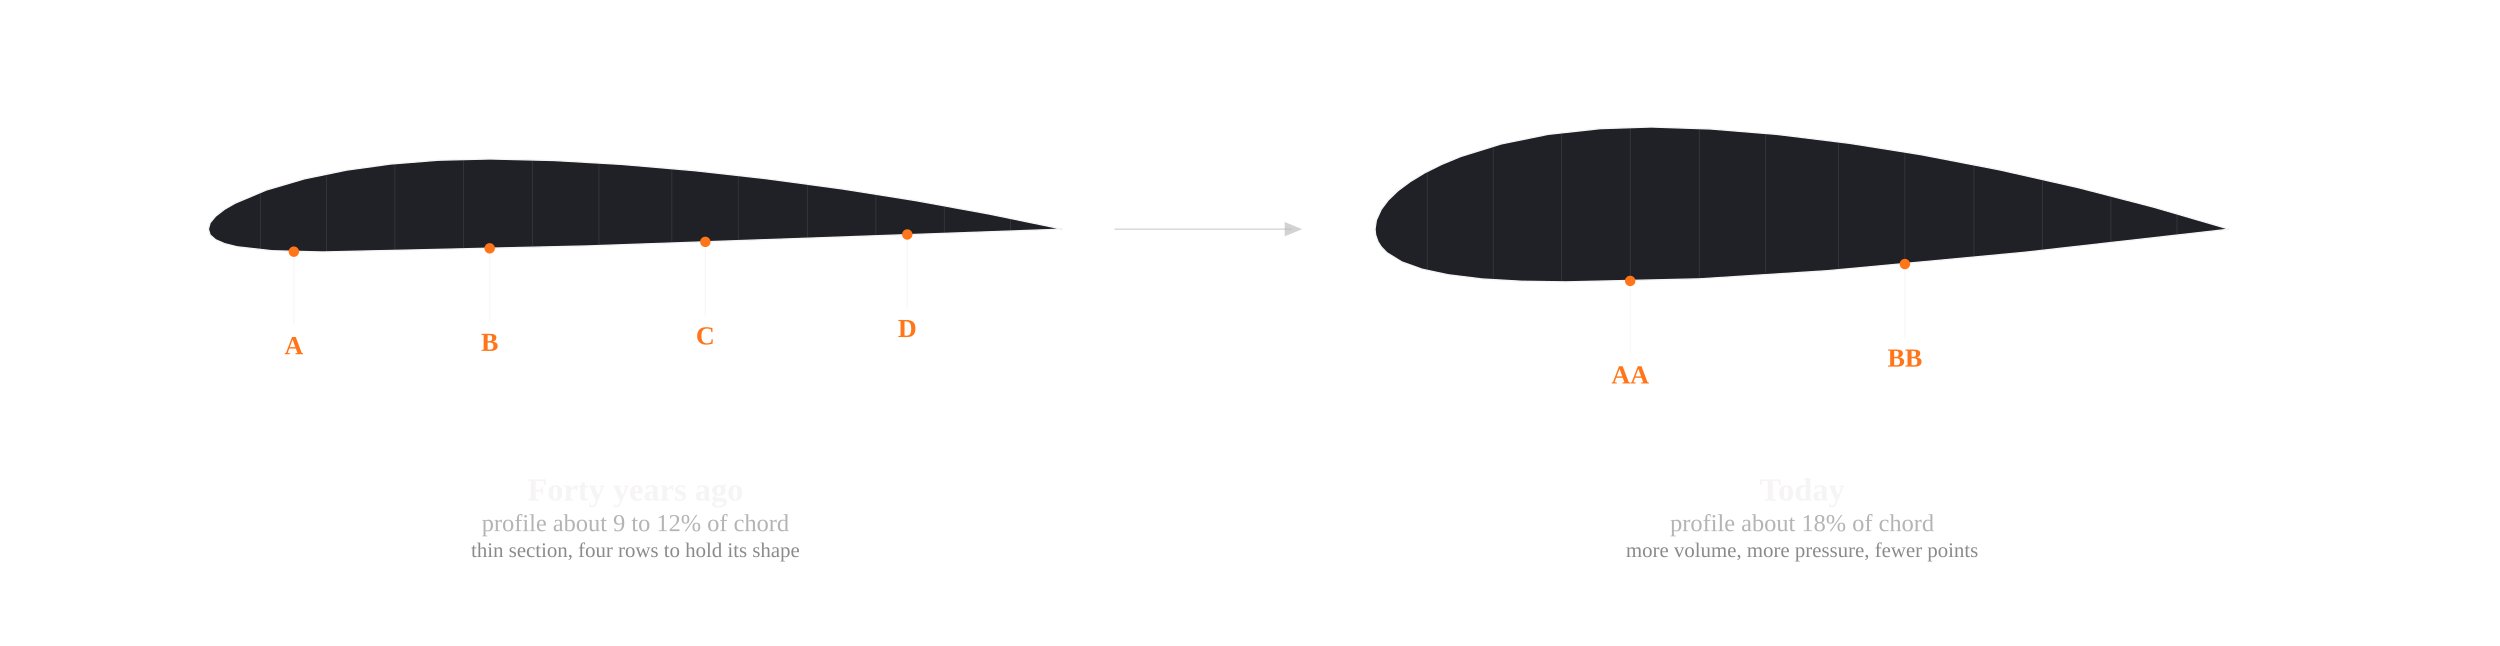
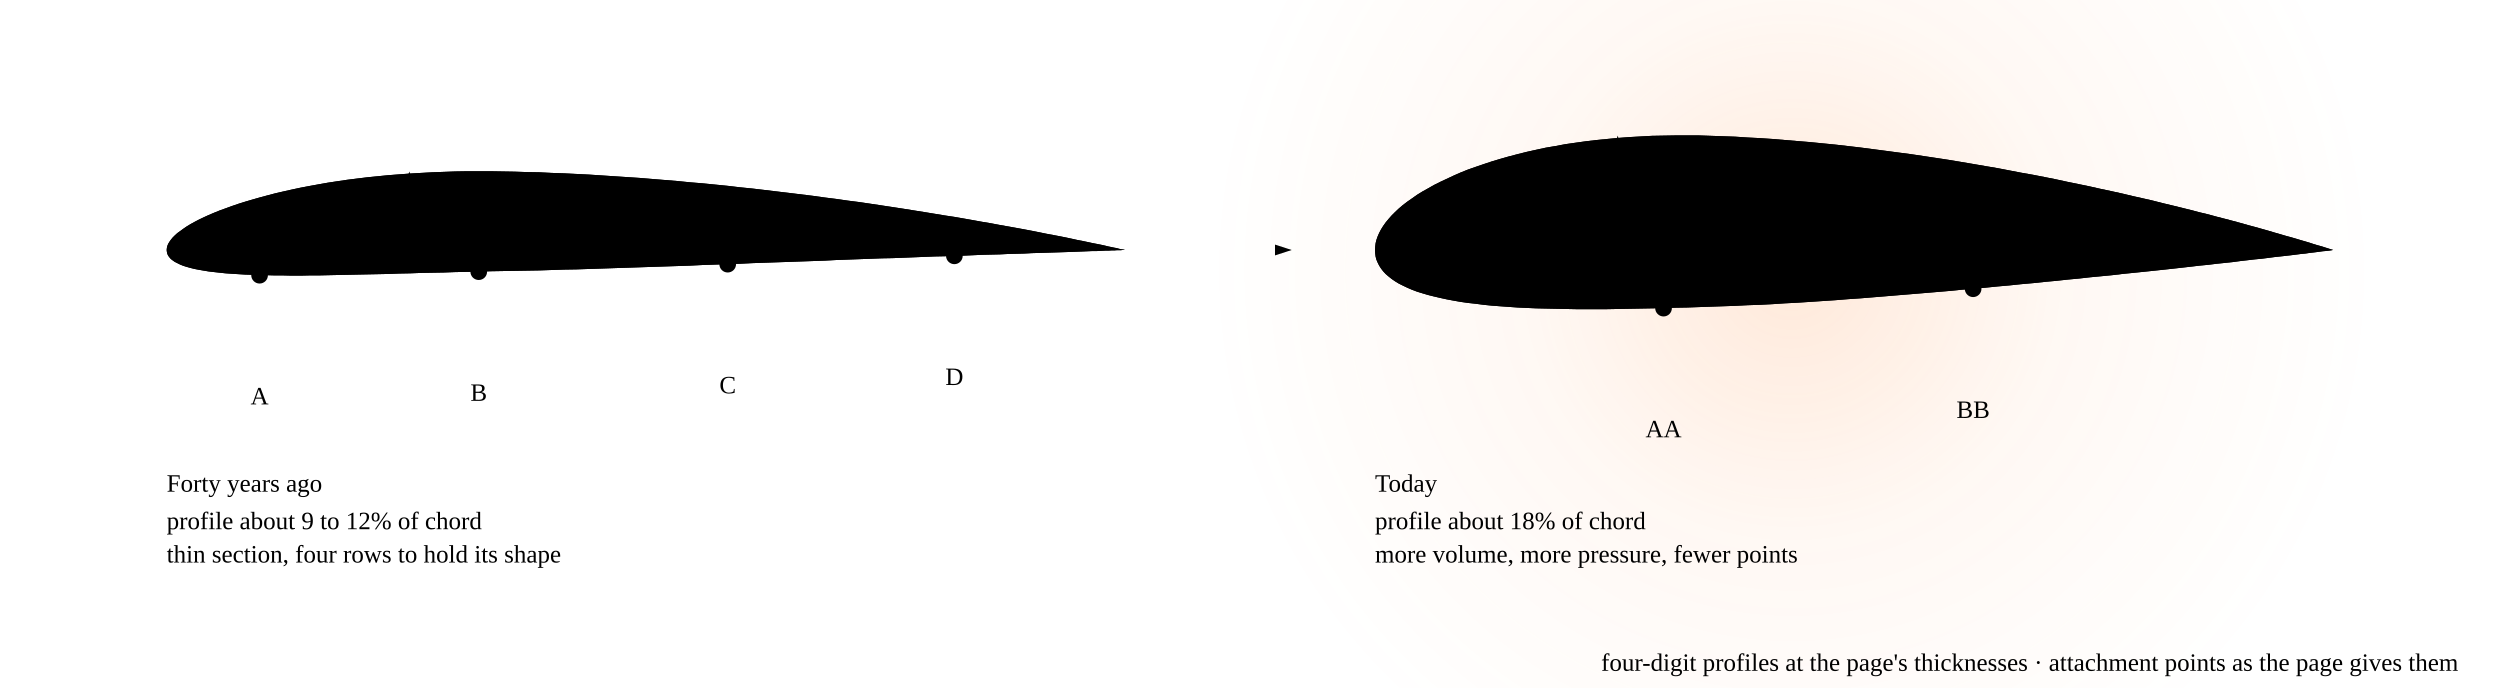
- <svg xmlns="http://www.w3.org/2000/svg" viewBox="0 0 2400 620">
-   <polyline points="282.1,241.6 282.1,311.6" fill="none" stroke="var(--white,#f6f4f4)" stroke-width="1.1" vector-effect="non-scaling-stroke" stroke-linejoin="round" stroke-opacity="0.8" stroke-linecap="round" />
-   <polyline points="470.1,238.4 470.1,308.4" fill="none" stroke="var(--white,#f6f4f4)" stroke-width="1.1" vector-effect="non-scaling-stroke" stroke-linejoin="round" stroke-opacity="0.8" stroke-linecap="round" />
-   <polyline points="677.1,232.2 677.1,302.2" fill="none" stroke="var(--white,#f6f4f4)" stroke-width="1.1" vector-effect="non-scaling-stroke" stroke-linejoin="round" stroke-opacity="0.8" stroke-linecap="round" />
-   <polyline points="871,225.1 871,295.1" fill="none" stroke="var(--white,#f6f4f4)" stroke-width="1.1" vector-effect="non-scaling-stroke" stroke-linejoin="round" stroke-opacity="0.8" stroke-linecap="round" />
-   <polyline points="1565,269.7 1565,339.7" fill="none" stroke="var(--white,#f6f4f4)" stroke-width="1.1" vector-effect="non-scaling-stroke" stroke-linejoin="round" stroke-opacity="0.8" stroke-linecap="round" />
-   <polyline points="1828.7,253.5 1828.7,323.5" fill="none" stroke="var(--white,#f6f4f4)" stroke-width="1.1" vector-effect="non-scaling-stroke" stroke-linejoin="round" stroke-opacity="0.8" stroke-linecap="round" />
-   <polygon points="200,220 201.7,213.9 206.9,207.6 215.5,200.9 225.6,195.1 255.4,182.5 292.1,171.7 332.7,163.3 374.7,157.5 420.7,153.8 470.1,152.6 532.3,154.1 596.5,157.8 666.4,163.8 734.6,171.4 808.7,181.4 879.2,192.6 950.3,205.6 1020,220 564.3,236.1 309.8,241.9 260.9,240.7 227.5,236.9 215.5,233.9 206.9,230.1 201.7,225.5 200,220" fill="#202127" stroke="var(--white,#f6f4f4)" stroke-width="1.3" vector-effect="non-scaling-stroke" stroke-linejoin="round" />
-   <polygon points="1320,220 1321.3,211.3 1326,201 1332.7,192.1 1341.9,183.2 1353.6,174.5 1367.5,166 1383.8,157.9 1402.1,150.3 1441,138.2 1486,129 1536,123.5 1585,121.9 1641.8,123.8 1705.8,129 1775.7,137.6 1844.3,148.5 1919.3,163 1995.1,180.1 2067.3,198.8 2140,220 1942.7,242.3 1754.2,259.9 1631.3,267.7 1503.6,270.6 1460.8,270 1422.6,267.8 1389.7,263.7 1365.1,258.4 1345.6,251.4 1331.4,242.6 1326,237 1322.9,232.1 1320.6,225.6 1320,220" fill="#202127" stroke="var(--white,#f6f4f4)" stroke-width="1.3" vector-effect="non-scaling-stroke" stroke-linejoin="round" />
-   <polyline points="250.1,184.4 250.1,239.9" fill="none" stroke="#b4b4b4" stroke-width="0.6" vector-effect="non-scaling-stroke" stroke-linejoin="round" stroke-opacity="0.2" stroke-linecap="round" />
-   <polyline points="313.5,166.9 313.5,241.8" fill="none" stroke="#b4b4b4" stroke-width="0.6" vector-effect="non-scaling-stroke" stroke-linejoin="round" stroke-opacity="0.2" stroke-linecap="round" />
-   <polyline points="379.1,157 379.1,240.7" fill="none" stroke="#b4b4b4" stroke-width="0.6" vector-effect="non-scaling-stroke" stroke-linejoin="round" stroke-opacity="0.2" stroke-linecap="round" />
-   <polyline points="445,152.9 445,239" fill="none" stroke="#b4b4b4" stroke-width="0.6" vector-effect="non-scaling-stroke" stroke-linejoin="round" stroke-opacity="0.2" stroke-linecap="round" />
-   <polyline points="511.3,153.3 511.3,237.6" fill="none" stroke="#b4b4b4" stroke-width="0.6" vector-effect="non-scaling-stroke" stroke-linejoin="round" stroke-opacity="0.2" stroke-linecap="round" />
-   <polyline points="575,156.3 575,235.8" fill="none" stroke="#b4b4b4" stroke-width="0.6" vector-effect="non-scaling-stroke" stroke-linejoin="round" stroke-opacity="0.2" stroke-linecap="round" />
-   <polyline points="645,161.7 645,233.4" fill="none" stroke="#b4b4b4" stroke-width="0.6" vector-effect="non-scaling-stroke" stroke-linejoin="round" stroke-opacity="0.2" stroke-linecap="round" />
-   <polyline points="708.7,168.3 708.7,231" fill="none" stroke="#b4b4b4" stroke-width="0.6" vector-effect="non-scaling-stroke" stroke-linejoin="round" stroke-opacity="0.2" stroke-linecap="round" />
-   <polyline points="775,176.6 775,228.6" fill="none" stroke="#b4b4b4" stroke-width="0.6" vector-effect="non-scaling-stroke" stroke-linejoin="round" stroke-opacity="0.2" stroke-linecap="round" />
-   <polyline points="840.9,186.3 840.9,226.2" fill="none" stroke="#b4b4b4" stroke-width="0.6" vector-effect="non-scaling-stroke" stroke-linejoin="round" stroke-opacity="0.2" stroke-linecap="round" />
-   <polyline points="906.5,197.4 906.5,223.9" fill="none" stroke="#b4b4b4" stroke-width="0.6" vector-effect="non-scaling-stroke" stroke-linejoin="round" stroke-opacity="0.2" stroke-linecap="round" />
-   <polyline points="969.9,209.5 969.9,221.7" fill="none" stroke="#b4b4b4" stroke-width="0.6" vector-effect="non-scaling-stroke" stroke-linejoin="round" stroke-opacity="0.2" stroke-linecap="round" />
-   <polyline points="1370.1,164.6 1370.1,259.7" fill="none" stroke="#b4b4b4" stroke-width="0.6" vector-effect="non-scaling-stroke" stroke-linejoin="round" stroke-opacity="0.2" stroke-linecap="round" />
-   <polyline points="1433.5,140.2 1433.5,268.6" fill="none" stroke="#b4b4b4" stroke-width="0.6" vector-effect="non-scaling-stroke" stroke-linejoin="round" stroke-opacity="0.2" stroke-linecap="round" />
-   <polyline points="1499.1,127.1 1499.1,270.6" fill="none" stroke="#b4b4b4" stroke-width="0.6" vector-effect="non-scaling-stroke" stroke-linejoin="round" stroke-opacity="0.2" stroke-linecap="round" />
-   <polyline points="1565,122.1 1565,269.7" fill="none" stroke="#b4b4b4" stroke-width="0.6" vector-effect="non-scaling-stroke" stroke-linejoin="round" stroke-opacity="0.2" stroke-linecap="round" />
-   <polyline points="1631.3,123.3 1631.3,267.7" fill="none" stroke="#b4b4b4" stroke-width="0.6" vector-effect="non-scaling-stroke" stroke-linejoin="round" stroke-opacity="0.2" stroke-linecap="round" />
-   <polyline points="1695,128 1695,264.2" fill="none" stroke="#b4b4b4" stroke-width="0.6" vector-effect="non-scaling-stroke" stroke-linejoin="round" stroke-opacity="0.2" stroke-linecap="round" />
-   <polyline points="1765,136.1 1765,259" fill="none" stroke="#b4b4b4" stroke-width="0.6" vector-effect="non-scaling-stroke" stroke-linejoin="round" stroke-opacity="0.2" stroke-linecap="round" />
-   <polyline points="1828.7,145.9 1828.7,253.5" fill="none" stroke="#b4b4b4" stroke-width="0.6" vector-effect="non-scaling-stroke" stroke-linejoin="round" stroke-opacity="0.2" stroke-linecap="round" />
-   <polyline points="1895,158 1895,247.1" fill="none" stroke="#b4b4b4" stroke-width="0.6" vector-effect="non-scaling-stroke" stroke-linejoin="round" stroke-opacity="0.2" stroke-linecap="round" />
-   <polyline points="1960.9,172.1 1960.9,240.4" fill="none" stroke="#b4b4b4" stroke-width="0.6" vector-effect="non-scaling-stroke" stroke-linejoin="round" stroke-opacity="0.2" stroke-linecap="round" />
-   <polyline points="2026.5,187.9 2026.5,233.3" fill="none" stroke="#b4b4b4" stroke-width="0.6" vector-effect="non-scaling-stroke" stroke-linejoin="round" stroke-opacity="0.2" stroke-linecap="round" />
-   <polyline points="2089.9,205.1 2089.9,226.1" fill="none" stroke="#b4b4b4" stroke-width="0.6" vector-effect="non-scaling-stroke" stroke-linejoin="round" stroke-opacity="0.2" stroke-linecap="round" />
-   <circle cx="282.1" cy="241.6" r="5" fill="var(--orange,#ff7517)" />
-   <circle cx="470.1" cy="238.4" r="5" fill="var(--orange,#ff7517)" />
-   <circle cx="677.1" cy="232.2" r="5" fill="var(--orange,#ff7517)" />
-   <circle cx="871" cy="225.1" r="5" fill="var(--orange,#ff7517)" />
-   <circle cx="1565" cy="269.7" r="5" fill="var(--orange,#ff7517)" />
-   <circle cx="1828.7" cy="253.5" r="5" fill="var(--orange,#ff7517)" />
-   <line x1="1070" y1="220" x2="1240" y2="220" fill="none" stroke="#b4b4b4" stroke-width="1.2" vector-effect="non-scaling-stroke" stroke-linejoin="round" stroke-opacity="0.6" />
-   <polygon points="1250,220 1233.3,226.9 1233.3,213.1" fill="#b4b4b4" fill-opacity="0.6" />
-   <text x="282.1" y="331.6" text-anchor="middle" dominant-baseline="central" font-family="var(--font-body,'DM Sans',sans-serif)" font-size="25" font-weight="600" fill="var(--orange,#ff7517)">A</text>
-   <text x="470.1" y="328.4" text-anchor="middle" dominant-baseline="central" font-family="var(--font-body,'DM Sans',sans-serif)" font-size="25" font-weight="600" fill="var(--orange,#ff7517)">B</text>
-   <text x="677.1" y="322.2" text-anchor="middle" dominant-baseline="central" font-family="var(--font-body,'DM Sans',sans-serif)" font-size="25" font-weight="600" fill="var(--orange,#ff7517)">C</text>
-   <text x="871" y="315.1" text-anchor="middle" dominant-baseline="central" font-family="var(--font-body,'DM Sans',sans-serif)" font-size="25" font-weight="600" fill="var(--orange,#ff7517)">D</text>
-   <text x="610" y="470" text-anchor="middle" dominant-baseline="central" font-family="var(--font-display,'Poppins',sans-serif)" font-size="31.1" font-weight="600" fill="var(--white,#f6f4f4)">Forty years ago</text>
-   <text x="610" y="502" text-anchor="middle" dominant-baseline="central" font-family="var(--font-body,'DM Sans',sans-serif)" font-size="23.4" font-weight="400" fill="#b4b4b4">profile about 9 to 12% of chord</text>
-   <text x="610" y="528" text-anchor="middle" dominant-baseline="central" font-family="var(--font-body,'DM Sans',sans-serif)" font-size="20" font-weight="400" fill="#8a8a8a">thin section, four rows to hold its shape</text>
-   <text x="1565" y="359.7" text-anchor="middle" dominant-baseline="central" font-family="var(--font-body,'DM Sans',sans-serif)" font-size="25" font-weight="600" fill="var(--orange,#ff7517)">AA</text>
-   <text x="1828.7" y="343.5" text-anchor="middle" dominant-baseline="central" font-family="var(--font-body,'DM Sans',sans-serif)" font-size="25" font-weight="600" fill="var(--orange,#ff7517)">BB</text>
-   <text x="1730" y="470" text-anchor="middle" dominant-baseline="central" font-family="var(--font-display,'Poppins',sans-serif)" font-size="31.1" font-weight="600" fill="var(--white,#f6f4f4)">Today</text>
-   <text x="1730" y="502" text-anchor="middle" dominant-baseline="central" font-family="var(--font-body,'DM Sans',sans-serif)" font-size="23.4" font-weight="400" fill="#b4b4b4">profile about 18% of chord</text>
-   <text x="1730" y="528" text-anchor="middle" dominant-baseline="central" font-family="var(--font-body,'DM Sans',sans-serif)" font-size="20" font-weight="400" fill="#8a8a8a">more volume, more pressure, fewer points</text>
+ <svg xmlns="http://www.w3.org/2000/svg" class="dk dk-cs-foil" viewBox="0 0 1200 330" role="img" aria-labelledby="dk-cs-foil-t dk-cs-foil-d">
+   <defs>
+     <radialGradient id="dk-cs-foil-glow">
+       <stop offset="0" stop-color="#ff7517" stop-opacity=".16" />
+       <stop offset=".45" stop-color="#ff7517" stop-opacity=".05" />
+       <stop offset="1" stop-color="#ff7517" stop-opacity="0" />
+     </radialGradient>
+   </defs>
+   <circle cx="860" cy="130" r="280" fill="url(#dk-cs-foil-glow)" />
+   <path class="f" d="M80,120 L80.1,119 L80.3,118.1 L80.7,117.1 L81.3,116.1 L82,115.1 L82.9,114 L83.9,113 L85.1,111.9 L86.5,110.9 L88,109.8 L89.6,108.7 L91.4,107.6 L93.4,106.5 L95.5,105.4 L97.8,104.3 L100.2,103.2 L102.8,102.1 L105.5,101 L108.3,100 L111.3,98.9 L114.5,97.8 L117.7,96.8 L121.1,95.8 L124.6,94.8 L128.3,93.8 L132.1,92.8 L136,91.9 L140,91 L144.2,90.1 L148.4,89.3 L152.8,88.5 L157.3,87.7 L161.9,87 L166.6,86.3 L171.4,85.7 L176.3,85.1 L181.3,84.6 L186.3,84.1 L191.5,83.7 L196.8,83.3 L202.1,83 L207.5,82.7 L213,82.5 L218.5,82.3 L224.1,82.2 L229.8,82.2 L235.5,82.2 L241.2,82.3 L247.1,82.4 L252.9,82.6 L258.8,82.7 L264.8,83 L270.7,83.2 L276.7,83.5 L282.7,83.8 L288.8,84.2 L294.8,84.6 L300.9,85 L307,85.4 L313,85.9 L319.1,86.4 L325.2,86.9 L331.2,87.5 L337.3,88 L343.3,88.6 L349.3,89.2 L355.2,89.9 L361.2,90.5 L367.1,91.2 L372.9,91.9 L378.8,92.6 L384.5,93.3 L390.2,94 L395.9,94.8 L401.5,95.5 L407,96.3 L412.5,97 L417.9,97.8 L423.2,98.6 L428.5,99.4 L433.7,100.2 L438.7,101 L443.7,101.8 L448.6,102.6 L453.4,103.4 L458.1,104.1 L462.7,104.9 L467.2,105.7 L471.6,106.5 L475.8,107.2 L480,108 L484,108.7 L487.9,109.4 L491.7,110.1 L495.4,110.8 L498.9,111.5 L502.3,112.2 L505.5,112.8 L508.7,113.4 L511.7,114 L514.5,114.6 L517.2,115.2 L519.8,115.7 L522.2,116.2 L524.5,116.7 L526.6,117.1 L528.6,117.5 L530.4,117.9 L532,118.3 L533.5,118.6 L534.9,118.9 L536.1,119.1 L537.1,119.4 L538,119.6 L538.7,119.7 L539.3,119.8 L539.7,119.9 L539.9,120 L540,120 L540,120 L539.9,120 L539.7,120 L539.3,120 L538.7,120 L538,120.1 L537.1,120.1 L536.1,120.1 L534.9,120.2 L533.5,120.2 L532,120.3 L530.4,120.3 L528.6,120.4 L526.6,120.5 L524.5,120.5 L522.2,120.6 L519.8,120.7 L517.2,120.8 L514.5,120.9 L511.7,121 L508.7,121.1 L505.5,121.2 L502.3,121.3 L498.9,121.4 L495.4,121.5 L491.7,121.7 L487.9,121.8 L484,121.9 L480,122.1 L475.8,122.2 L471.6,122.3 L467.2,122.5 L462.7,122.7 L458.1,122.8 L453.4,123 L448.6,123.1 L443.7,123.3 L438.7,123.5 L433.7,123.7 L428.5,123.9 L423.2,124 L417.9,124.2 L412.5,124.4 L407,124.6 L401.5,124.8 L395.9,125.1 L390.2,125.3 L384.5,125.5 L378.8,125.7 L372.9,125.9 L367.1,126.1 L361.2,126.3 L355.2,126.6 L349.3,126.8 L343.3,127 L337.3,127.2 L331.2,127.5 L325.2,127.7 L319.1,127.9 L313,128.1 L307,128.3 L300.9,128.5 L294.8,128.7 L288.8,128.9 L282.7,129.1 L276.7,129.3 L270.7,129.4 L264.8,129.6 L258.8,129.8 L252.9,129.9 L247.1,130 L241.2,130.1 L235.5,130.2 L229.8,130.4 L224.1,130.5 L218.5,130.6 L213,130.8 L207.5,130.9 L202.1,131 L196.8,131.2 L191.5,131.3 L186.3,131.5 L181.3,131.6 L176.3,131.7 L171.4,131.8 L166.6,131.9 L161.9,132 L157.3,132.1 L152.8,132.2 L148.4,132.2 L144.2,132.3 L140,132.3 L136,132.2 L132.1,132.2 L128.3,132.1 L124.6,132.1 L121.1,131.9 L117.7,131.8 L114.5,131.6 L111.3,131.4 L108.3,131.2 L105.5,130.9 L102.8,130.6 L100.2,130.3 L97.8,129.9 L95.5,129.5 L93.4,129.1 L91.4,128.6 L89.6,128.1 L88,127.6 L86.5,127 L85.1,126.3 L83.9,125.7 L82.9,125 L82,124.3 L81.3,123.5 L80.7,122.7 L80.3,121.8 L80.1,120.9 L80,120 Z" />
+   <path class="o" d="M80,120 L80.1,119 L80.3,118.1 L80.7,117.1 L81.3,116.1 L82,115.1 L82.9,114 L83.9,113 L85.1,111.9 L86.5,110.9 L88,109.8 L89.6,108.7 L91.4,107.6 L93.4,106.5 L95.5,105.4 L97.8,104.3 L100.2,103.2 L102.8,102.1 L105.5,101 L108.3,100 L111.3,98.9 L114.5,97.8 L117.7,96.8 L121.1,95.8 L124.6,94.8 L128.3,93.8 L132.1,92.8 L136,91.9 L140,91 L144.2,90.1 L148.4,89.3 L152.8,88.5 L157.3,87.7 L161.9,87 L166.6,86.3 L171.4,85.7 L176.3,85.1 L181.3,84.6 L186.3,84.1 L191.5,83.7 L196.8,83.3 L202.1,83 L207.5,82.7 L213,82.5 L218.5,82.3 L224.1,82.2 L229.8,82.2 L235.5,82.2 L241.2,82.3 L247.1,82.4 L252.9,82.6 L258.8,82.7 L264.8,83 L270.7,83.2 L276.7,83.5 L282.7,83.8 L288.8,84.2 L294.8,84.6 L300.9,85 L307,85.4 L313,85.9 L319.1,86.4 L325.2,86.9 L331.2,87.5 L337.3,88 L343.3,88.6 L349.3,89.2 L355.2,89.9 L361.2,90.5 L367.1,91.2 L372.9,91.9 L378.8,92.6 L384.5,93.3 L390.2,94 L395.9,94.8 L401.5,95.5 L407,96.3 L412.5,97 L417.9,97.8 L423.2,98.6 L428.5,99.4 L433.7,100.2 L438.7,101 L443.7,101.8 L448.6,102.6 L453.4,103.4 L458.1,104.1 L462.7,104.9 L467.2,105.7 L471.6,106.5 L475.8,107.2 L480,108 L484,108.7 L487.9,109.4 L491.7,110.1 L495.4,110.8 L498.9,111.5 L502.3,112.2 L505.5,112.8 L508.7,113.4 L511.7,114 L514.5,114.6 L517.2,115.2 L519.8,115.7 L522.2,116.2 L524.5,116.7 L526.6,117.1 L528.6,117.5 L530.4,117.9 L532,118.3 L533.5,118.6 L534.9,118.9 L536.1,119.1 L537.1,119.4 L538,119.6 L538.7,119.7 L539.3,119.8 L539.7,119.9 L539.9,120 L540,120 L540,120 L539.9,120 L539.7,120 L539.3,120 L538.7,120 L538,120.1 L537.1,120.1 L536.1,120.1 L534.9,120.2 L533.5,120.2 L532,120.3 L530.4,120.3 L528.6,120.4 L526.6,120.5 L524.5,120.5 L522.2,120.6 L519.8,120.7 L517.2,120.8 L514.5,120.9 L511.7,121 L508.7,121.1 L505.5,121.2 L502.3,121.3 L498.9,121.4 L495.4,121.5 L491.7,121.7 L487.9,121.8 L484,121.9 L480,122.1 L475.8,122.2 L471.6,122.3 L467.2,122.5 L462.7,122.7 L458.1,122.8 L453.4,123 L448.6,123.1 L443.7,123.3 L438.7,123.5 L433.7,123.7 L428.5,123.9 L423.2,124 L417.9,124.2 L412.5,124.4 L407,124.6 L401.5,124.8 L395.9,125.1 L390.2,125.3 L384.5,125.5 L378.8,125.7 L372.9,125.9 L367.1,126.1 L361.2,126.3 L355.2,126.6 L349.3,126.8 L343.3,127 L337.3,127.2 L331.2,127.5 L325.2,127.7 L319.1,127.9 L313,128.1 L307,128.3 L300.9,128.5 L294.8,128.7 L288.8,128.9 L282.7,129.1 L276.7,129.3 L270.7,129.4 L264.8,129.6 L258.8,129.8 L252.9,129.9 L247.1,130 L241.2,130.1 L235.5,130.2 L229.8,130.4 L224.1,130.5 L218.5,130.6 L213,130.8 L207.5,130.9 L202.1,131 L196.8,131.2 L191.5,131.3 L186.3,131.5 L181.3,131.6 L176.3,131.7 L171.4,131.8 L166.6,131.9 L161.9,132 L157.3,132.1 L152.8,132.2 L148.4,132.2 L144.2,132.3 L140,132.3 L136,132.2 L132.1,132.2 L128.3,132.1 L124.6,132.1 L121.1,131.9 L117.7,131.8 L114.5,131.6 L111.3,131.4 L108.3,131.2 L105.5,130.9 L102.8,130.6 L100.2,130.3 L97.8,129.9 L95.5,129.5 L93.4,129.1 L91.4,128.6 L89.6,128.1 L88,127.6 L86.5,127 L85.1,126.3 L83.9,125.7 L82.9,125 L82,124.3 L81.3,123.5 L80.7,122.7 L80.3,121.8 L80.1,120.9 L80,120 Z" />
+   <path class="g" d="M86.5,110.9 L86.5,127" />
+   <path class="g" d="M108.3,100 L108.3,131.2" />
+   <path class="g" d="M144.2,90.1 L144.2,132.3" />
+   <path class="g" d="M191.5,83.7 L191.5,131.3" />
+   <path class="g" d="M247.1,82.4 L247.1,130" />
+   <path class="g" d="M307,85.4 L307,128.3" />
+   <path class="g" d="M367.1,91.2 L367.1,126.1" />
+   <path class="g" d="M423.2,98.6 L423.2,124" />
+   <path class="g" d="M471.6,106.5 L471.6,122.3" />
+   <path class="g" d="M508.7,113.4 L508.7,121.1" />
+   <path class="g" d="M532,118.3 L532,120.3" />
+   <path class="h" d="M214.5,130.6 L190.5,130.6" />
+   <path class="h" d="M214.5,82.3 L190.5,82.3" />
+   <path class="h" d="M196.5,129.6 L196.5,83.3" />
+   <path class="fh" d="M196.5,130.6 L194.2,123.6 L198.7,123.6 Z" />
+   <path class="fh" d="M196.5,82.3 L198.7,89.3 L194.2,89.3 Z" />
+   <text x="210.5" y="106.5" class="val" text-anchor="middle" transform="rotate(-90 210.5 106.5)">9–12%</text>
+   <path class="d" d="M124.6,132.1 L124.6,176.1" />
+   <circle class="fa" cx="124.6" cy="132.1" r="4" />
+   <text x="124.6" y="194.1" class="val" text-anchor="middle">A</text>
+   <path class="d" d="M229.8,130.4 L229.8,174.4" />
+   <circle class="fa" cx="229.8" cy="130.4" r="4" />
+   <text x="229.8" y="192.4" class="val" text-anchor="middle">B</text>
+   <path class="d" d="M349.3,126.8 L349.3,170.8" />
+   <circle class="fa" cx="349.3" cy="126.8" r="4" />
+   <text x="349.3" y="188.8" class="val" text-anchor="middle">C</text>
+   <path class="d" d="M458.1,122.8 L458.1,166.8" />
+   <circle class="fa" cx="458.1" cy="122.8" r="4" />
+   <text x="458.1" y="184.8" class="val" text-anchor="middle">D</text>
+   <text x="80" y="236" class="lab">Forty years ago</text>
+   <text x="80" y="254" class="tv">profile about 9 to 12% of chord</text>
+   <text x="80" y="270" class="sub">thin section, four rows to hold its shape</text>
+   <path class="f" d="M660,120 L660.1,118.4 L660.3,116.7 L660.7,115.1 L661.3,113.4 L662,111.8 L662.9,110.1 L663.9,108.5 L665.1,106.8 L666.5,105.1 L668,103.4 L669.6,101.8 L671.4,100.1 L673.4,98.4 L675.5,96.8 L677.8,95.2 L680.2,93.5 L682.8,91.9 L685.5,90.4 L688.3,88.8 L691.3,87.3 L694.5,85.8 L697.7,84.3 L701.1,82.8 L704.6,81.4 L708.3,80.1 L712.1,78.8 L716,77.5 L720,76.3 L724.2,75.1 L728.4,74 L732.8,72.9 L737.3,71.9 L741.9,70.9 L746.6,70.1 L751.4,69.2 L756.3,68.5 L761.3,67.8 L766.3,67.2 L771.5,66.7 L776.8,66.2 L782.1,65.8 L787.5,65.5 L793,65.2 L798.5,65.1 L804.1,65 L809.8,65 L815.5,65 L821.2,65.2 L827.1,65.4 L832.9,65.6 L838.8,66 L844.8,66.3 L850.7,66.7 L856.7,67.2 L862.7,67.7 L868.8,68.2 L874.8,68.8 L880.9,69.4 L887,70.1 L893,70.8 L899.1,71.6 L905.2,72.4 L911.2,73.2 L917.3,74 L923.3,74.9 L929.3,75.8 L935.2,76.7 L941.2,77.7 L947.1,78.7 L952.9,79.7 L958.8,80.7 L964.5,81.8 L970.2,82.9 L975.9,83.9 L981.5,85 L987,86.1 L992.5,87.3 L997.9,88.4 L1003.2,89.5 L1008.5,90.7 L1013.7,91.8 L1018.7,92.9 L1023.7,94.1 L1028.6,95.2 L1033.4,96.3 L1038.1,97.5 L1042.7,98.6 L1047.2,99.7 L1051.6,100.8 L1055.8,101.9 L1060,102.9 L1064,104 L1067.9,105 L1071.7,106 L1075.4,107 L1078.9,108 L1082.3,108.9 L1085.5,109.8 L1088.7,110.7 L1091.7,111.6 L1094.5,112.4 L1097.2,113.2 L1099.8,113.9 L1102.2,114.6 L1104.5,115.3 L1106.6,115.9 L1108.6,116.5 L1110.4,117.1 L1112,117.6 L1113.5,118 L1114.9,118.4 L1116.1,118.8 L1117.1,119.1 L1118,119.4 L1118.7,119.6 L1119.3,119.8 L1119.7,119.9 L1119.9,120 L1120,120 L1120,120 L1119.9,120 L1119.7,120 L1119.3,120.1 L1118.7,120.2 L1118,120.3 L1117.1,120.4 L1116.1,120.5 L1114.9,120.6 L1113.5,120.8 L1112,121 L1110.4,121.2 L1108.6,121.4 L1106.6,121.7 L1104.5,121.9 L1102.2,122.2 L1099.8,122.5 L1097.2,122.8 L1094.5,123.1 L1091.7,123.4 L1088.7,123.8 L1085.5,124.2 L1082.3,124.5 L1078.9,124.9 L1075.4,125.3 L1071.7,125.8 L1067.9,126.2 L1064,126.6 L1060,127.1 L1055.8,127.5 L1051.6,128 L1047.2,128.5 L1042.7,129 L1038.1,129.5 L1033.4,130 L1028.6,130.5 L1023.7,131 L1018.7,131.5 L1013.7,132.1 L1008.5,132.6 L1003.2,133.1 L997.9,133.7 L992.5,134.2 L987,134.8 L981.5,135.3 L975.9,135.9 L970.2,136.4 L964.5,137 L958.8,137.5 L952.9,138.1 L947.1,138.6 L941.2,139.1 L935.2,139.7 L929.3,140.2 L923.3,140.7 L917.3,141.2 L911.2,141.7 L905.2,142.2 L899.1,142.7 L893,143.2 L887,143.6 L880.9,144.1 L874.8,144.5 L868.8,144.9 L862.7,145.3 L856.7,145.6 L850.7,146 L844.8,146.3 L838.8,146.5 L832.9,146.8 L827.1,147 L821.2,147.2 L815.5,147.4 L809.8,147.6 L804.1,147.7 L798.5,147.9 L793,148 L787.5,148.1 L782.1,148.2 L776.8,148.3 L771.5,148.4 L766.3,148.4 L761.3,148.4 L756.3,148.4 L751.4,148.3 L746.6,148.2 L741.9,148.1 L737.3,148 L732.8,147.8 L728.4,147.6 L724.2,147.3 L720,147 L716,146.7 L712.1,146.3 L708.3,145.8 L704.6,145.4 L701.1,144.9 L697.7,144.3 L694.5,143.7 L691.3,143 L688.3,142.3 L685.5,141.6 L682.8,140.8 L680.2,140 L677.8,139.1 L675.5,138.1 L673.4,137.1 L671.4,136.1 L669.6,135 L668,133.9 L666.5,132.7 L665.1,131.5 L663.9,130.2 L662.9,128.9 L662,127.5 L661.3,126.1 L660.7,124.7 L660.3,123.2 L660.1,121.6 L660,120 Z" />
+   <path class="o" d="M660,120 L660.1,118.4 L660.3,116.7 L660.7,115.1 L661.3,113.4 L662,111.8 L662.9,110.1 L663.9,108.5 L665.1,106.8 L666.5,105.1 L668,103.4 L669.6,101.8 L671.4,100.1 L673.4,98.4 L675.5,96.8 L677.8,95.2 L680.2,93.5 L682.8,91.9 L685.5,90.4 L688.3,88.8 L691.3,87.3 L694.5,85.8 L697.7,84.3 L701.1,82.8 L704.6,81.4 L708.3,80.1 L712.1,78.8 L716,77.5 L720,76.3 L724.2,75.1 L728.4,74 L732.8,72.9 L737.3,71.9 L741.9,70.9 L746.6,70.1 L751.4,69.2 L756.3,68.5 L761.3,67.8 L766.3,67.2 L771.5,66.7 L776.8,66.2 L782.1,65.8 L787.5,65.5 L793,65.2 L798.5,65.1 L804.1,65 L809.8,65 L815.5,65 L821.2,65.2 L827.1,65.4 L832.9,65.6 L838.8,66 L844.8,66.3 L850.7,66.7 L856.7,67.2 L862.7,67.7 L868.8,68.2 L874.8,68.8 L880.9,69.4 L887,70.1 L893,70.8 L899.1,71.6 L905.2,72.4 L911.2,73.2 L917.3,74 L923.3,74.9 L929.3,75.8 L935.2,76.7 L941.2,77.7 L947.1,78.7 L952.9,79.7 L958.8,80.7 L964.5,81.8 L970.2,82.9 L975.9,83.9 L981.5,85 L987,86.1 L992.5,87.3 L997.9,88.4 L1003.2,89.5 L1008.5,90.7 L1013.7,91.8 L1018.7,92.9 L1023.7,94.1 L1028.6,95.2 L1033.4,96.3 L1038.1,97.5 L1042.7,98.6 L1047.2,99.7 L1051.6,100.8 L1055.8,101.9 L1060,102.9 L1064,104 L1067.9,105 L1071.7,106 L1075.4,107 L1078.9,108 L1082.3,108.9 L1085.5,109.8 L1088.7,110.7 L1091.7,111.6 L1094.5,112.4 L1097.2,113.2 L1099.8,113.9 L1102.2,114.6 L1104.5,115.3 L1106.6,115.9 L1108.6,116.5 L1110.4,117.1 L1112,117.6 L1113.5,118 L1114.9,118.4 L1116.1,118.8 L1117.1,119.1 L1118,119.4 L1118.7,119.6 L1119.3,119.8 L1119.7,119.9 L1119.9,120 L1120,120 L1120,120 L1119.9,120 L1119.7,120 L1119.3,120.1 L1118.7,120.2 L1118,120.3 L1117.1,120.4 L1116.1,120.5 L1114.9,120.6 L1113.5,120.8 L1112,121 L1110.4,121.2 L1108.6,121.4 L1106.6,121.7 L1104.5,121.9 L1102.2,122.2 L1099.8,122.5 L1097.2,122.8 L1094.5,123.1 L1091.7,123.4 L1088.7,123.8 L1085.5,124.2 L1082.3,124.5 L1078.9,124.9 L1075.4,125.3 L1071.7,125.8 L1067.9,126.2 L1064,126.6 L1060,127.1 L1055.8,127.5 L1051.6,128 L1047.2,128.5 L1042.7,129 L1038.1,129.5 L1033.4,130 L1028.6,130.5 L1023.7,131 L1018.7,131.5 L1013.7,132.1 L1008.5,132.6 L1003.2,133.1 L997.9,133.7 L992.5,134.2 L987,134.8 L981.5,135.3 L975.9,135.9 L970.2,136.4 L964.5,137 L958.8,137.5 L952.9,138.1 L947.1,138.6 L941.2,139.1 L935.2,139.7 L929.3,140.2 L923.3,140.7 L917.3,141.2 L911.2,141.7 L905.2,142.2 L899.1,142.7 L893,143.2 L887,143.6 L880.9,144.1 L874.8,144.5 L868.8,144.9 L862.7,145.3 L856.7,145.6 L850.7,146 L844.8,146.3 L838.8,146.5 L832.9,146.8 L827.1,147 L821.2,147.2 L815.5,147.4 L809.8,147.6 L804.1,147.7 L798.5,147.9 L793,148 L787.5,148.1 L782.1,148.2 L776.8,148.3 L771.5,148.4 L766.3,148.4 L761.3,148.4 L756.3,148.4 L751.4,148.3 L746.6,148.2 L741.9,148.1 L737.3,148 L732.8,147.8 L728.4,147.6 L724.2,147.3 L720,147 L716,146.7 L712.1,146.3 L708.3,145.8 L704.6,145.4 L701.1,144.9 L697.7,144.3 L694.5,143.7 L691.3,143 L688.3,142.3 L685.5,141.6 L682.8,140.8 L680.2,140 L677.8,139.1 L675.5,138.1 L673.4,137.1 L671.4,136.1 L669.6,135 L668,133.9 L666.5,132.7 L665.1,131.5 L663.9,130.2 L662.9,128.9 L662,127.5 L661.3,126.1 L660.7,124.7 L660.3,123.2 L660.1,121.6 L660,120 Z" />
+   <path class="g" d="M666.5,105.1 L666.5,132.7" />
+   <path class="g" d="M688.3,88.8 L688.3,142.3" />
+   <path class="g" d="M724.2,75.1 L724.2,147.3" />
+   <path class="g" d="M771.5,66.7 L771.5,148.4" />
+   <path class="g" d="M827.1,65.4 L827.1,147" />
+   <path class="g" d="M887,70.1 L887,143.6" />
+   <path class="g" d="M947.1,78.7 L947.1,138.6" />
+   <path class="g" d="M1003.2,89.5 L1003.2,133.1" />
+   <path class="g" d="M1051.6,100.8 L1051.6,128" />
+   <path class="g" d="M1088.7,110.7 L1088.7,123.8" />
+   <path class="g" d="M1112,117.6 L1112,121" />
+   <path class="h" d="M794.5,147.9 L770.5,147.9" />
+   <path class="h" d="M794.5,65.1 L770.5,65.1" />
+   <path class="h" d="M776.5,146.9 L776.5,66.1" />
+   <path class="fh" d="M776.5,147.9 L774.2,140.9 L778.7,140.9 Z" />
+   <path class="fh" d="M776.5,65.1 L778.7,72.1 L774.2,72.1 Z" />
+   <text x="790.5" y="106.5" class="val" text-anchor="middle" transform="rotate(-90 790.5 106.5)">18%</text>
+   <path class="d" d="M798.5,147.9 L798.5,191.9" />
+   <circle class="fa" cx="798.5" cy="147.9" r="4" />
+   <text x="798.5" y="209.9" class="val" text-anchor="middle">AA</text>
+   <path class="d" d="M947.1,138.6 L947.1,182.6" />
+   <circle class="fa" cx="947.1" cy="138.6" r="4" />
+   <text x="947.1" y="200.6" class="val" text-anchor="middle">BB</text>
+   <text x="660" y="236" class="lab">Today</text>
+   <text x="660" y="254" class="tv">profile about 18% of chord</text>
+   <text x="660" y="270" class="sub">more volume, more pressure, fewer points</text>
+   <path class="h" d="M565,120 L614.4,120" />
+   <path class="fh" d="M620,120 L612,122.6 L612,117.4 Z" />
+   <text x="1180" y="322" class="tb" text-anchor="end">four-digit profiles at the page's thicknesses · attachment points as the page gives them</text>
</svg>
